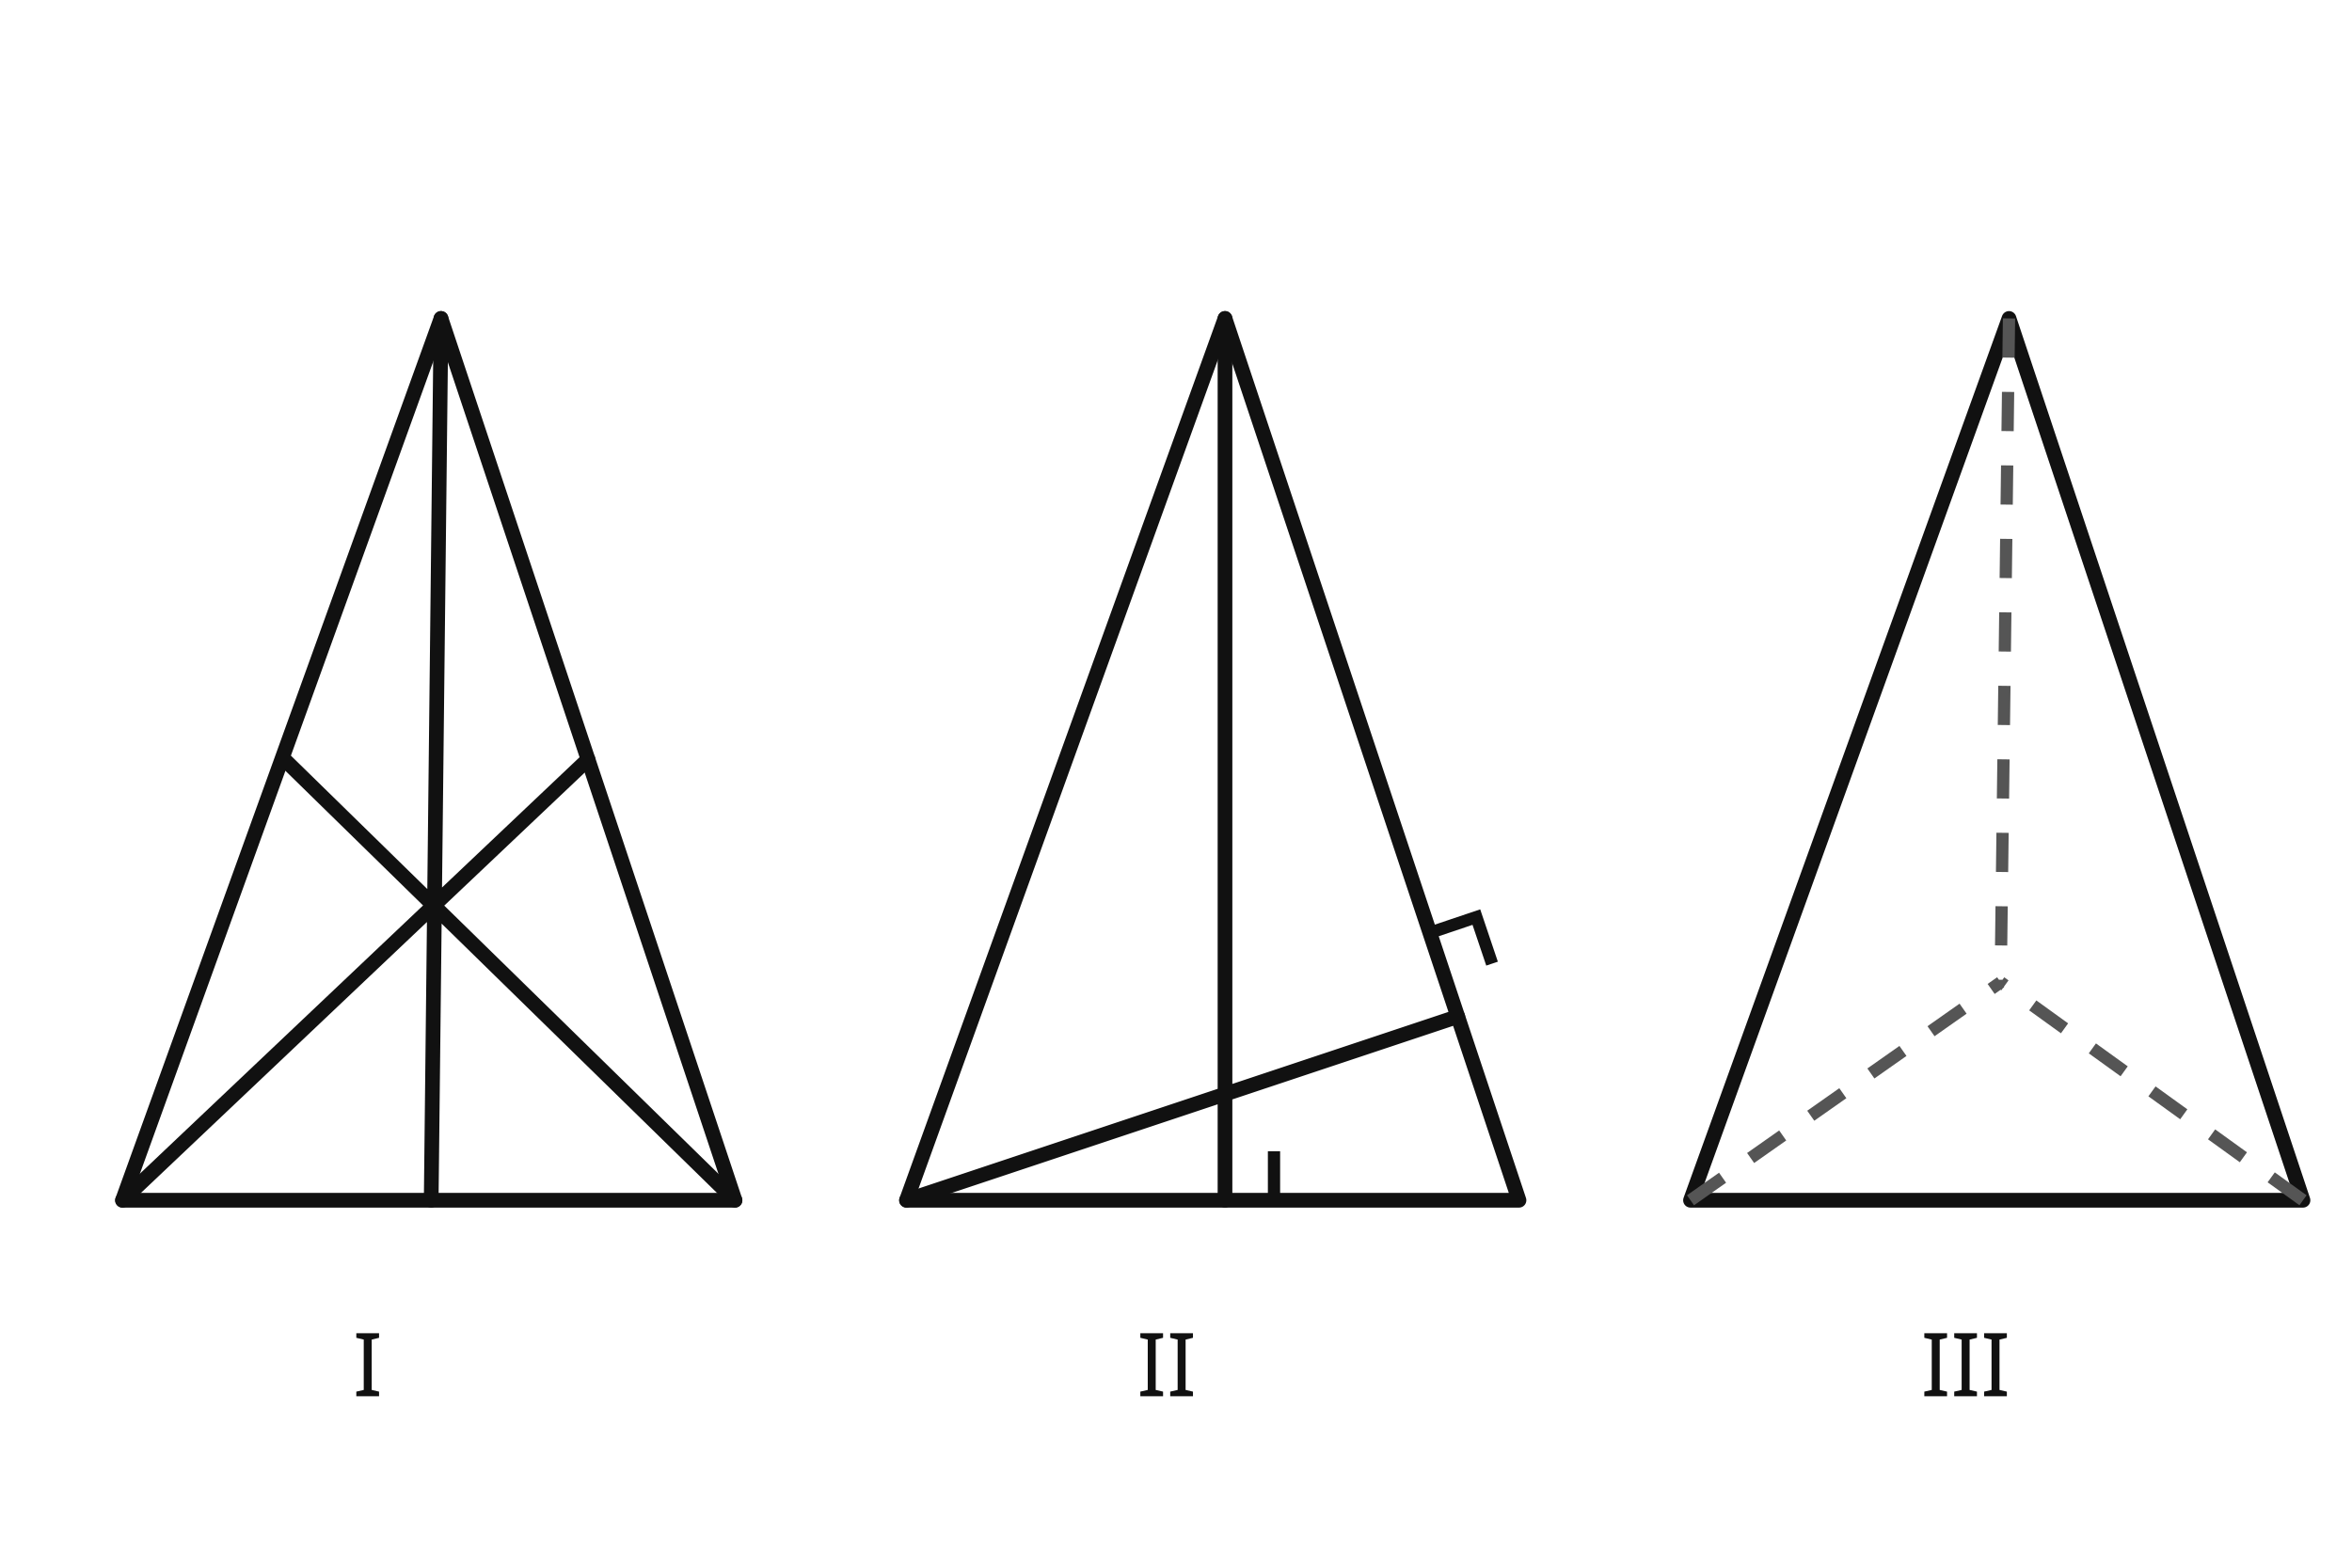
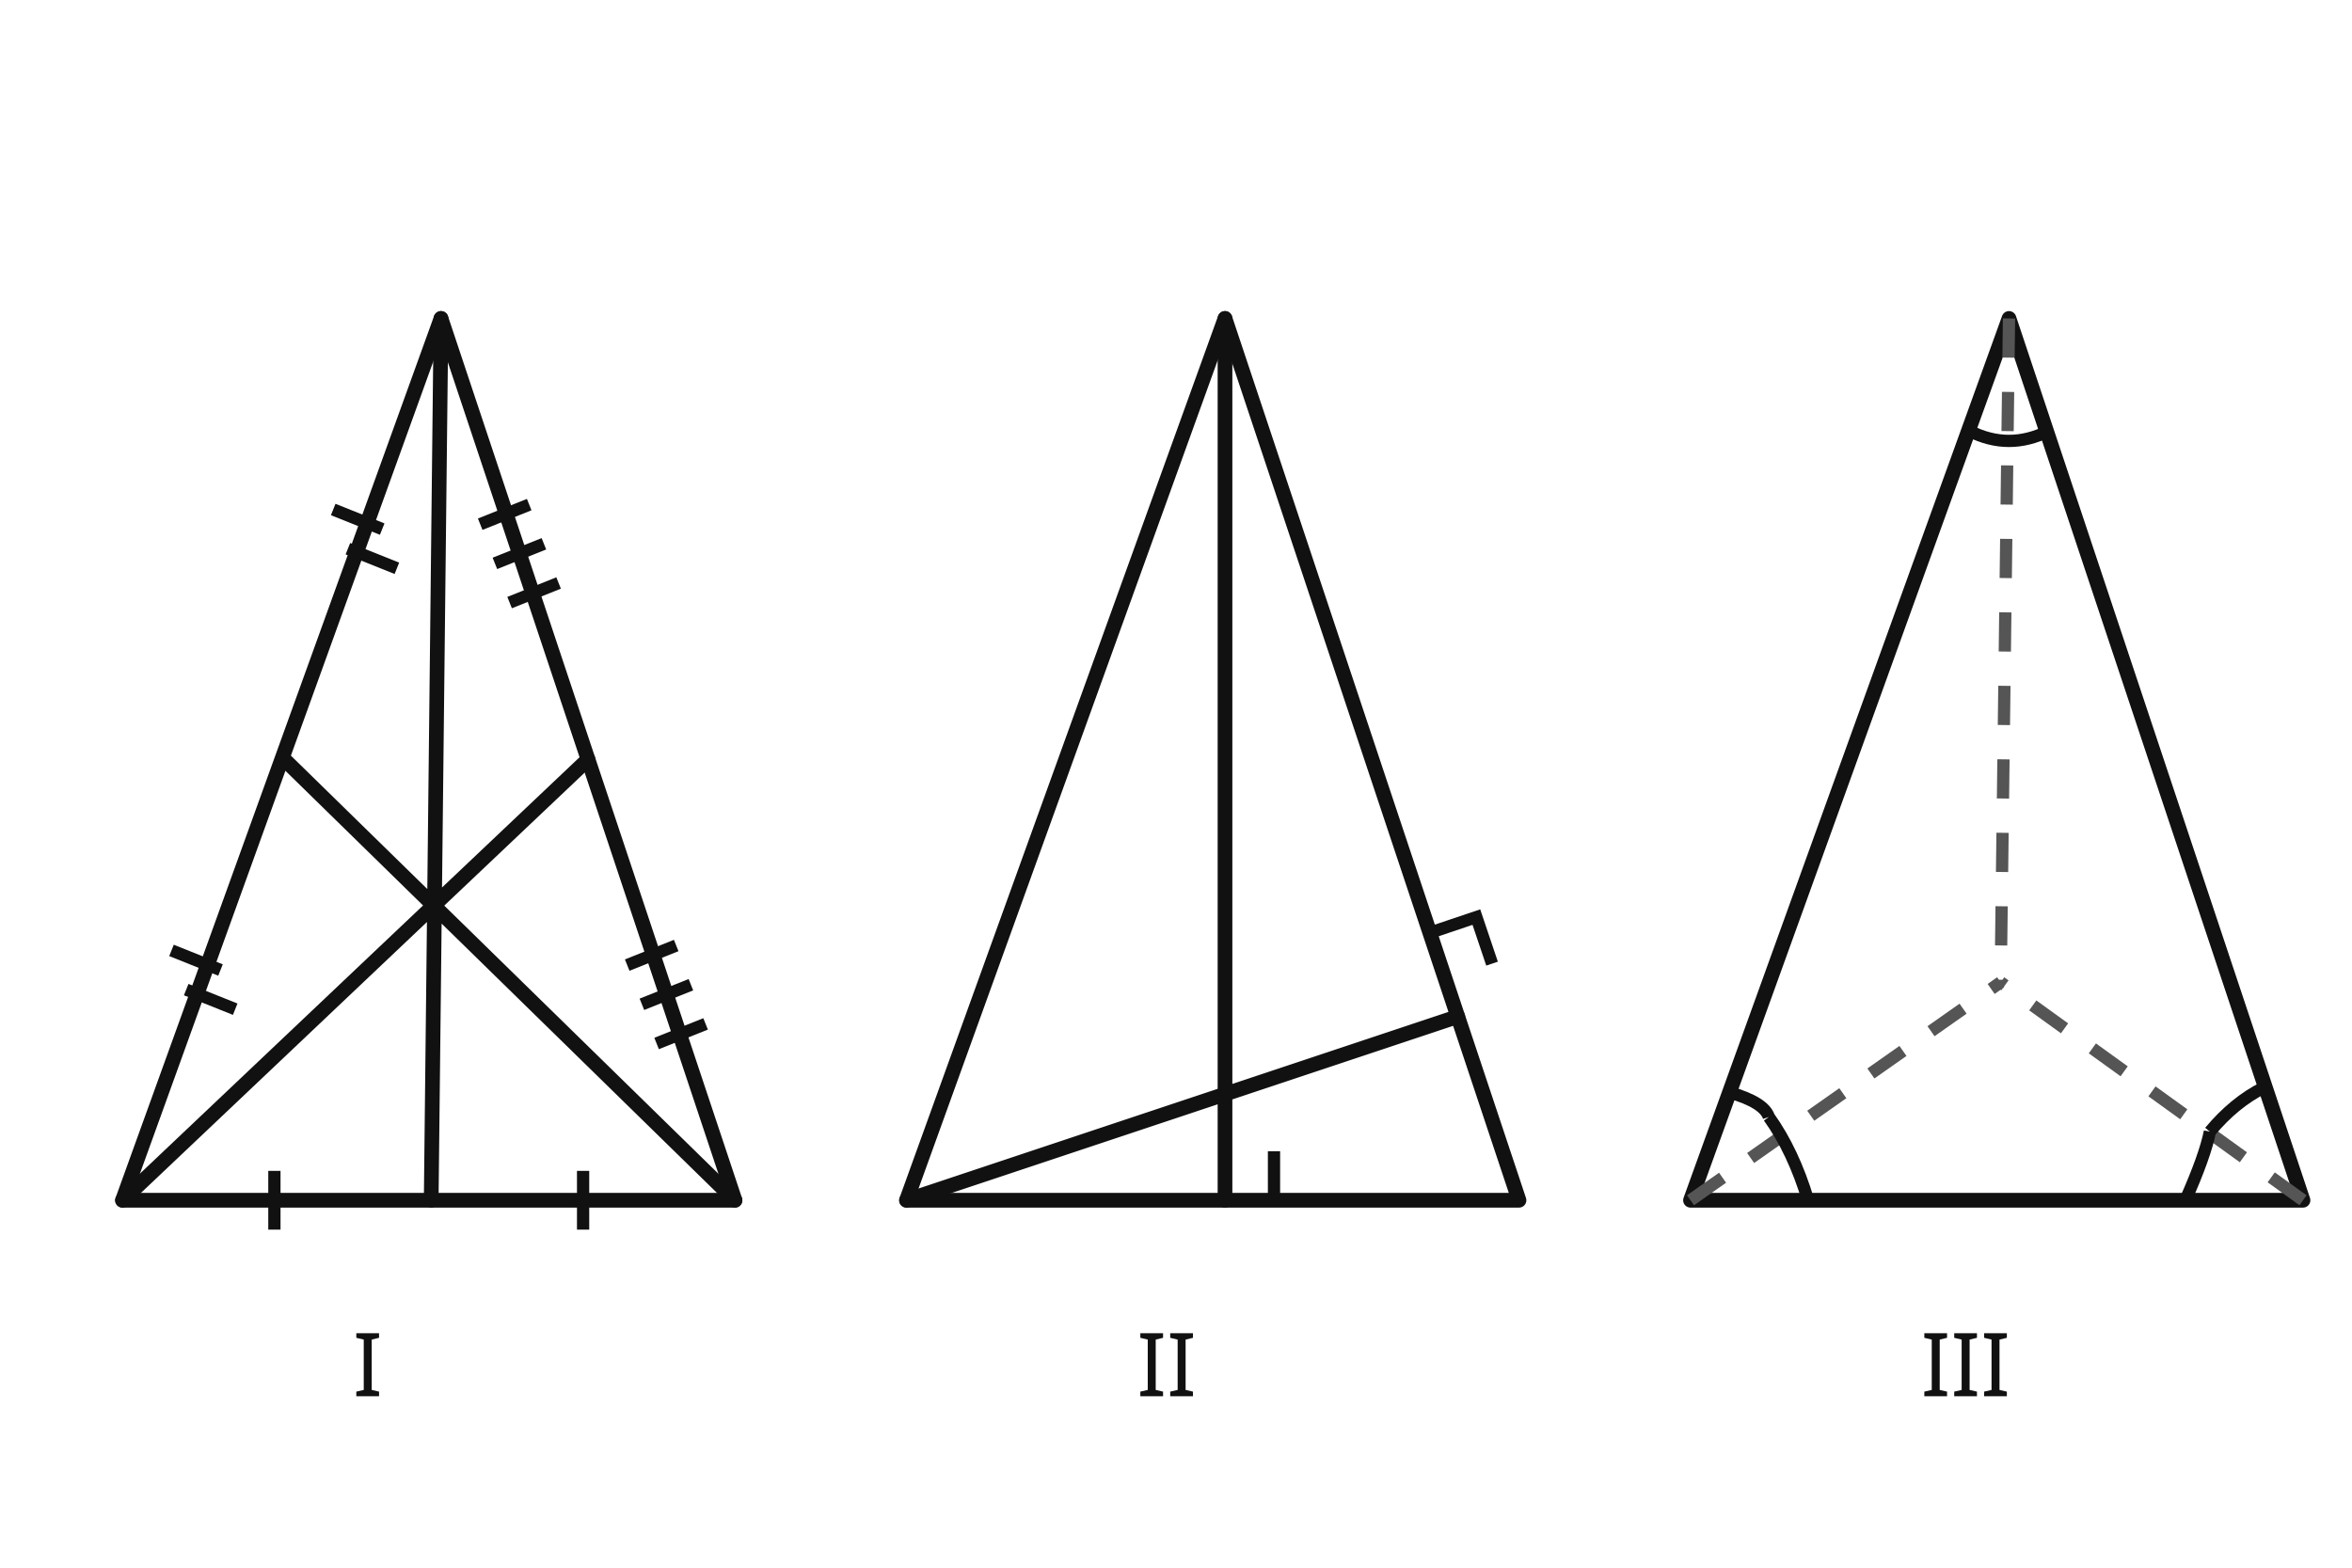
<svg xmlns="http://www.w3.org/2000/svg" width="480" height="320" viewBox="0 0 480 320" role="img" aria-labelledby="fig-u20-centers-compare-01-title fig-u20-centers-compare-01-desc">
  <style>
.line{stroke:#111;stroke-width:3;fill:none;stroke-linecap:round;stroke-linejoin:round}
.aux{stroke:#555;stroke-width:2.5;fill:none;stroke-dasharray:8 7}
.mark{stroke:#111;stroke-width:2.5;fill:none}
.pt{fill:#111}
.lbl{font:18px sans-serif;fill:#111}
.small{font:15px sans-serif;fill:#111}
</style>
  <g transform="translate(0,0)">
    <path class="line" d="M25 245 L90 65 L150 245 Z" />
    <path class="line" d="M90 65 L88 245 M25 245 L120 155 M150 245 L58 155" />
+     <path class="mark" d="M56 239 v12 M119 239 v12 M68 104 l10 4 M71 112 l10 4 M35 194 l10 4 M38 202 l10 4 M98 107 l10 -4 M101 115 l10 -4 M104 123 l10 -4 M128 197 l10 -4 M131 205 l10 -4 M134 213 l10 -4" />
    <text class="lbl" x="72" y="285">I</text>
  </g>
  <g transform="translate(160,0)">
    <path class="line" d="M25 245 L90 65 L150 245 Z" />
    <path class="line" d="M90 65 L90 245 M25 245 L137.5 207.5" />
    <path class="mark" d="M90 245 l10 0 l0 -10 M131.8 190.4 l9.5 -3.2 l3.2 9.5" />
    <text class="lbl" x="72" y="285">II</text>
  </g>
  <g transform="translate(320,0)">
    <path class="line" d="M25 245 L90 65 L150 245 Z" />
    <path class="aux" d="M90 65 L88.3 200.5 M25 245 L88.3 200.5 M150 245 L88.3 200.5" />
+     <path class="mark" d="M82 88 Q86 90 90 90 M90 90 Q94 90 98 88 M33 223 Q40 225 41 228 M41 228 Q46 235 49 245 M126 245 Q130 236 131 231 M131 231 Q136 225 142 222" />
    <text class="lbl" x="72" y="285">III</text>
  </g>
</svg>
